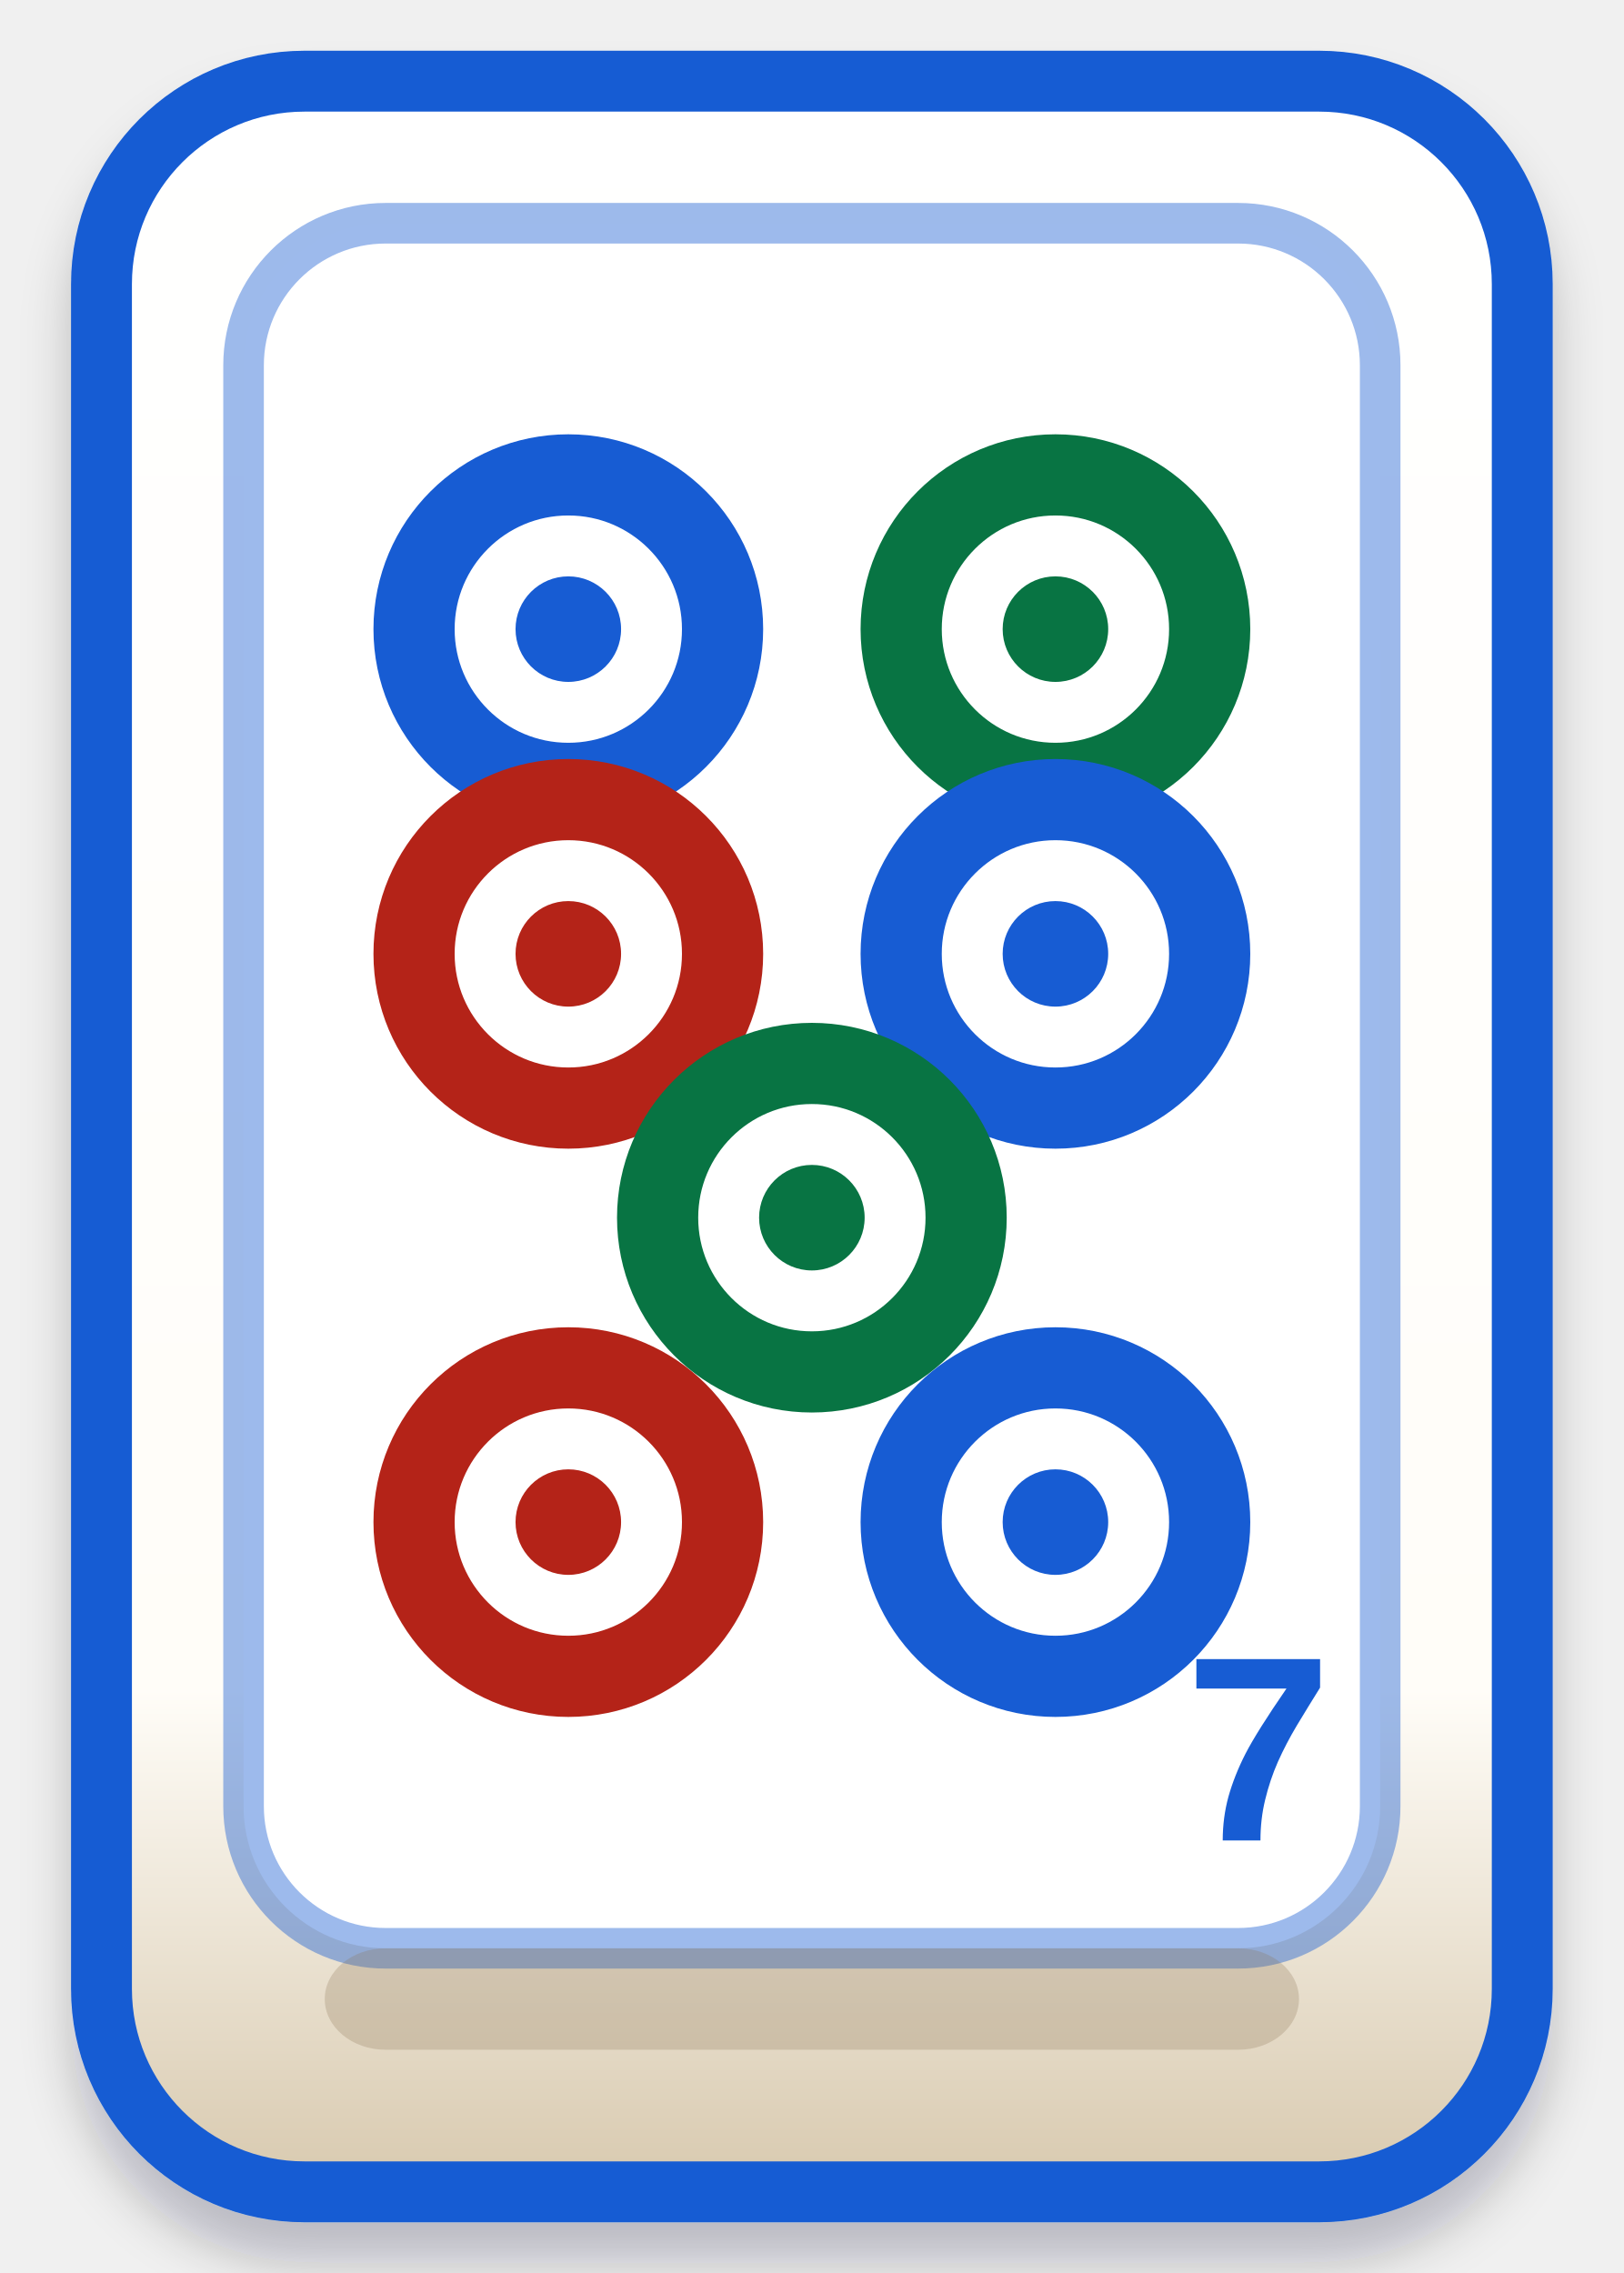
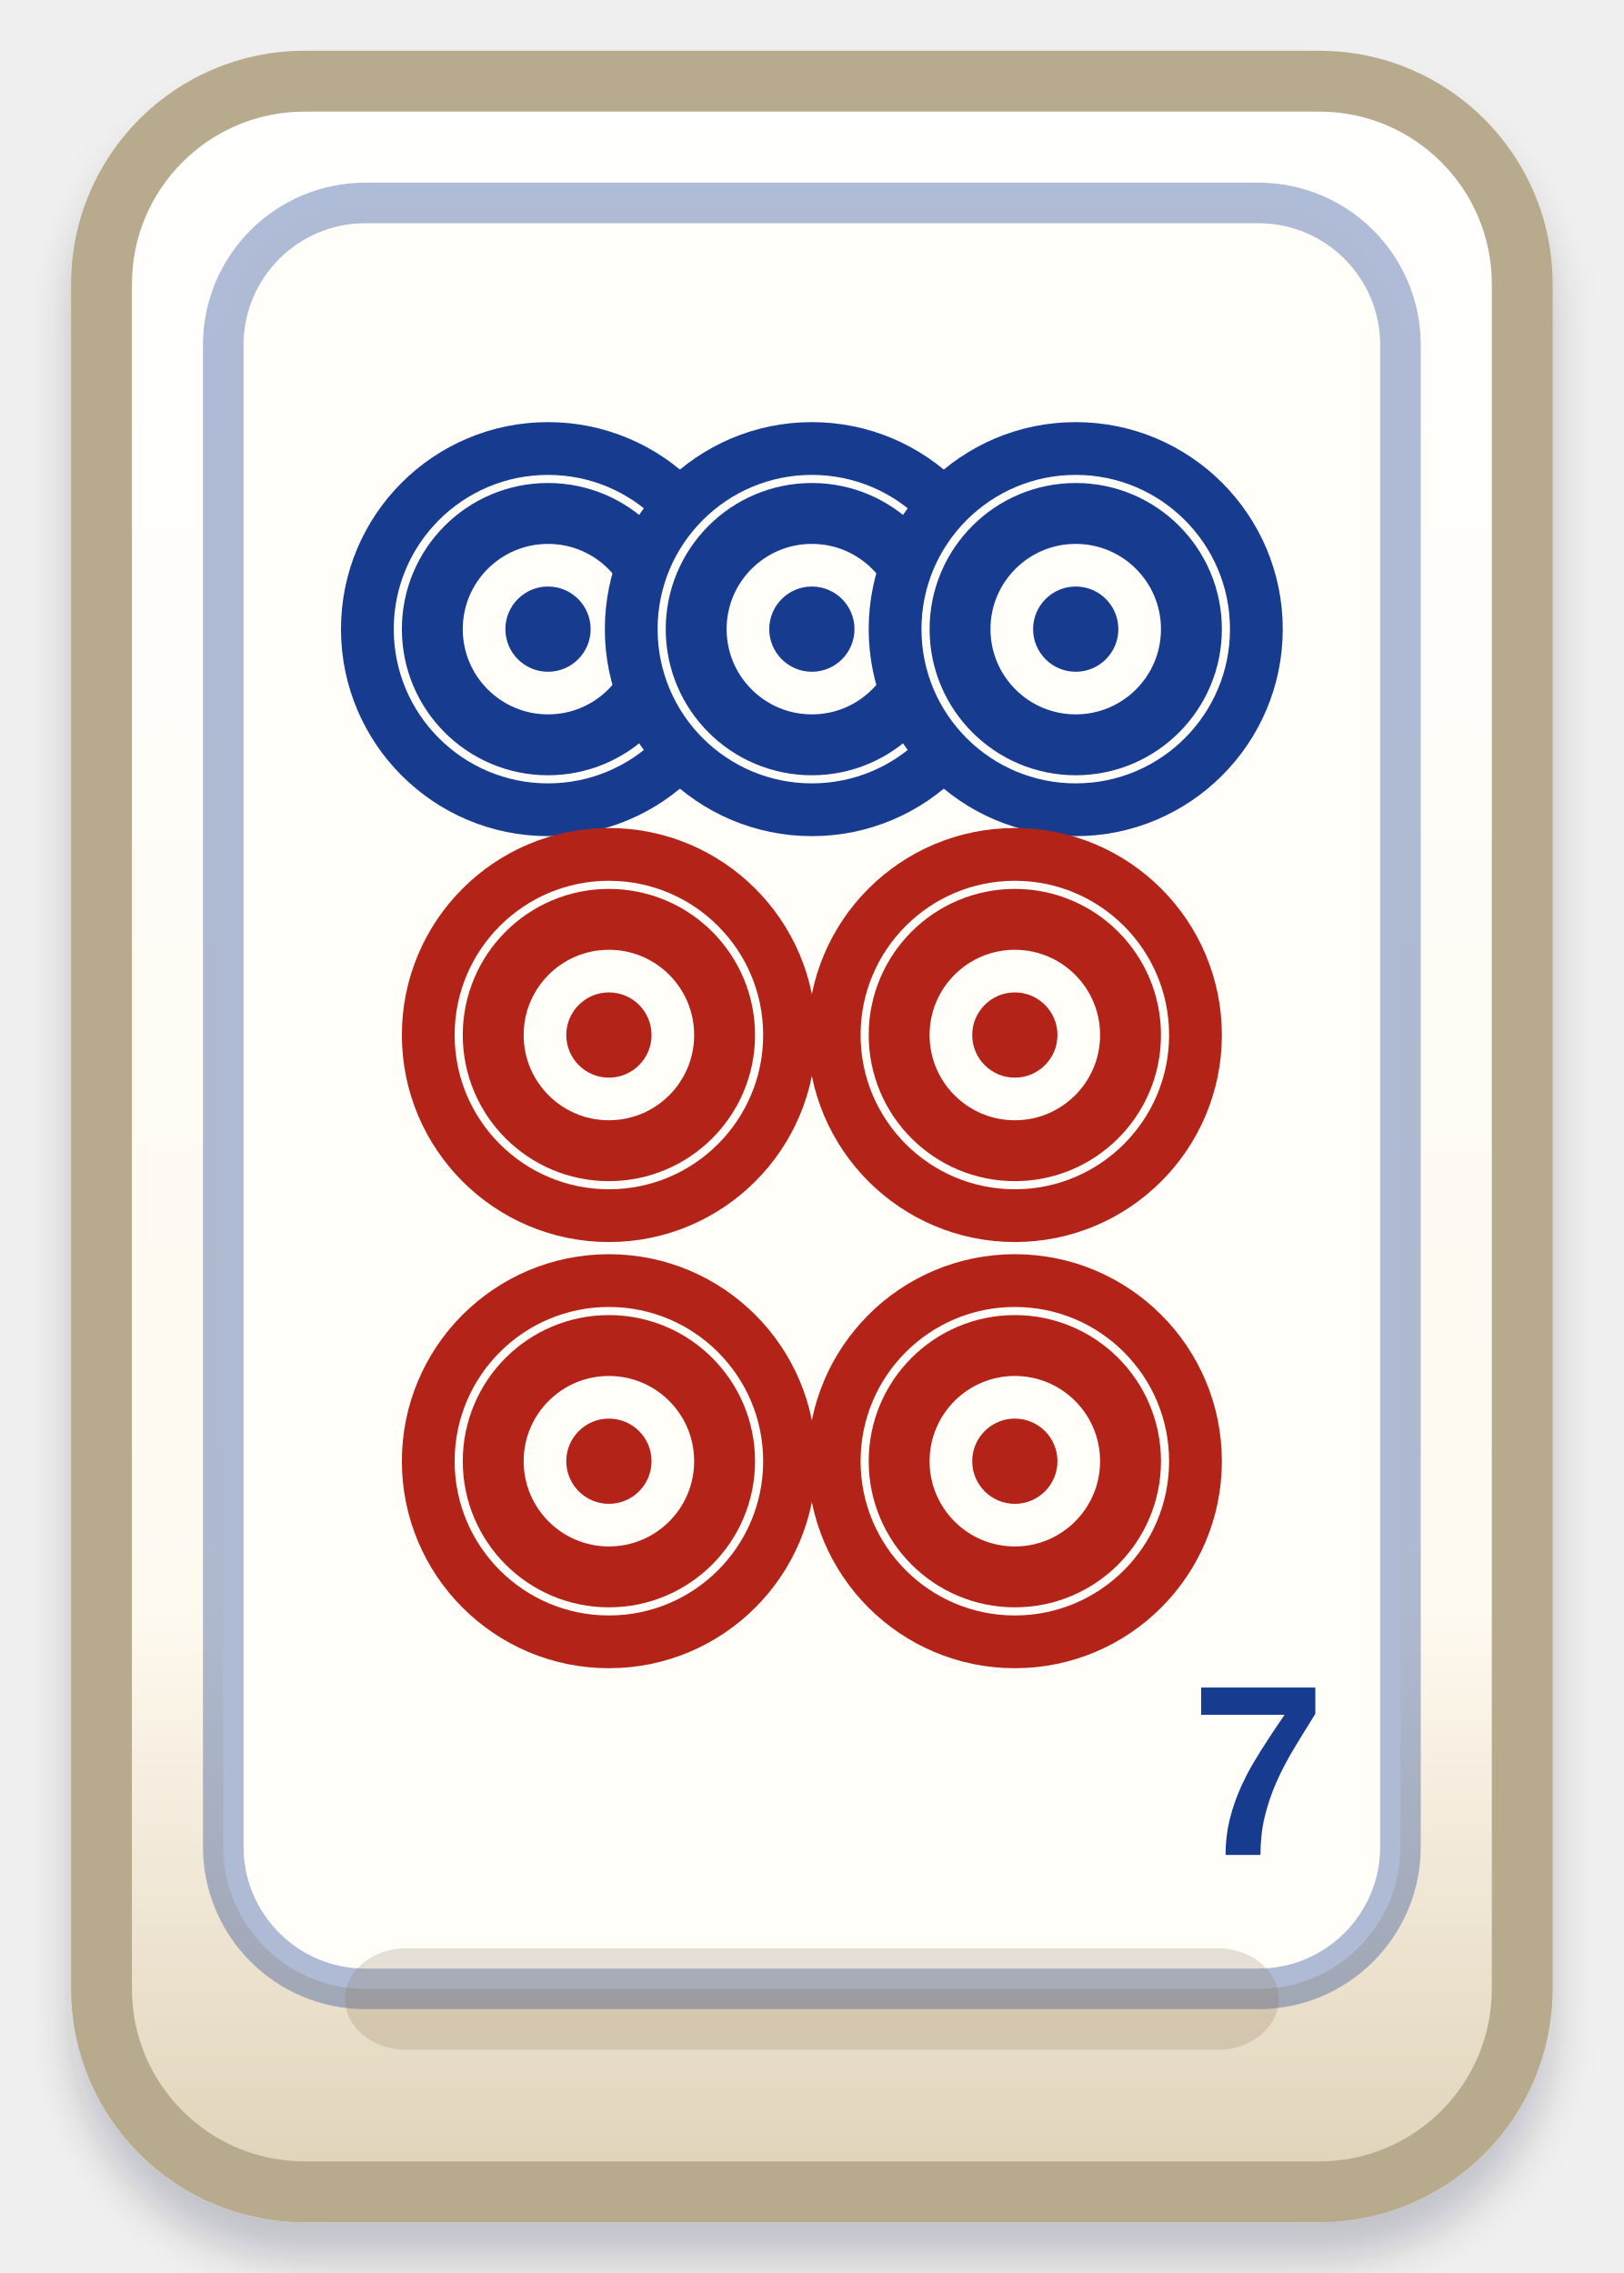
<svg xmlns="http://www.w3.org/2000/svg" viewBox="0 0 80 112" role="img">
  <defs>
    <linearGradient id="tileBase" x1="0" y1="0" x2="0" y2="1">
      <stop offset="0" stop-color="#ffffff" />
-       <stop offset="0.76" stop-color="#fffdf8" />
-       <stop offset="1" stop-color="#d7c8ad" />
+       <stop offset="0.72" stop-color="#fffaf0" />
+       <stop offset="1" stop-color="#dfd2b8" />
    </linearGradient>
    <filter id="tileShadow" x="-20%" y="-20%" width="140%" height="140%">
-       <feDropShadow dx="0" dy="2" stdDeviation="1.2" flood-color="#0f172a" flood-opacity="0.22" />
+       <feDropShadow dx="0" dy="1.8" stdDeviation="1.1" flood-color="#0f172a" flood-opacity="0.20" />
    </filter>
  </defs>
-   <rect x="5" y="4" width="70" height="104" rx="10" fill="url(#tileBase)" stroke="#175cd3" stroke-width="3" filter="url(#tileShadow)" />
-   <rect x="12" y="11" width="56" height="85" rx="7" fill="#fff" stroke="#175cd3" stroke-opacity="0.42" stroke-width="2" />
-   <circle cx="28" cy="31" r="7.6" fill="#fff" stroke="#175cd3" stroke-width="4" />
-   <circle cx="28" cy="31" r="2.6" fill="#175cd3" />
-   <circle cx="52" cy="31" r="7.6" fill="#fff" stroke="#087443" stroke-width="4" />
-   <circle cx="52" cy="31" r="2.6" fill="#087443" />
-   <circle cx="28" cy="47" r="7.6" fill="#fff" stroke="#b42318" stroke-width="4" />
-   <circle cx="28" cy="47" r="2.6" fill="#b42318" />
-   <circle cx="52" cy="47" r="7.6" fill="#fff" stroke="#175cd3" stroke-width="4" />
-   <circle cx="52" cy="47" r="2.6" fill="#175cd3" />
-   <circle cx="40" cy="60" r="7.6" fill="#fff" stroke="#087443" stroke-width="4" />
-   <circle cx="40" cy="60" r="2.6" fill="#087443" />
-   <circle cx="28" cy="75" r="7.6" fill="#fff" stroke="#b42318" stroke-width="4" />
-   <circle cx="28" cy="75" r="2.6" fill="#b42318" />
-   <circle cx="52" cy="75" r="7.6" fill="#fff" stroke="#175cd3" stroke-width="4" />
-   <circle cx="52" cy="75" r="2.6" fill="#175cd3" />
-   <text x="62" y="87" text-anchor="middle" dominant-baseline="middle" font-family="Arial, 'Noto Sans JP', sans-serif" font-size="13" font-weight="900" fill="#175cd3">7</text>
-   <rect x="16" y="96" width="48" height="5" rx="3" fill="#8b7355" opacity="0.26" />
+   <rect x="5" y="4" width="70" height="104" rx="10" fill="url(#tileBase)" stroke="#b7aa8d" stroke-width="3" filter="url(#tileShadow)" />
+   <rect x="11" y="10" width="58" height="88" rx="7" fill="#fffef9" stroke="#173b8f" stroke-opacity="0.34" stroke-width="2" />
+   <circle cx="27" cy="31" r="8.9" fill="#fffef9" stroke="#173b8f" stroke-width="2.6" />
+   <circle cx="27" cy="31" r="5.7" fill="none" stroke="#173b8f" stroke-width="3" />
+   <circle cx="27" cy="31" r="2.1" fill="#173b8f" />
+   <circle cx="40" cy="31" r="8.9" fill="#fffef9" stroke="#173b8f" stroke-width="2.6" />
+   <circle cx="40" cy="31" r="5.7" fill="none" stroke="#173b8f" stroke-width="3" />
+   <circle cx="40" cy="31" r="2.1" fill="#173b8f" />
+   <circle cx="53" cy="31" r="8.9" fill="#fffef9" stroke="#173b8f" stroke-width="2.6" />
+   <circle cx="53" cy="31" r="5.7" fill="none" stroke="#173b8f" stroke-width="3" />
+   <circle cx="53" cy="31" r="2.1" fill="#173b8f" />
+   <circle cx="30" cy="51" r="8.9" fill="#fffef9" stroke="#b42318" stroke-width="2.6" />
+   <circle cx="30" cy="51" r="5.7" fill="none" stroke="#b42318" stroke-width="3" />
+   <circle cx="30" cy="51" r="2.1" fill="#b42318" />
+   <circle cx="50" cy="51" r="8.9" fill="#fffef9" stroke="#b42318" stroke-width="2.6" />
+   <circle cx="50" cy="51" r="5.7" fill="none" stroke="#b42318" stroke-width="3" />
+   <circle cx="50" cy="51" r="2.1" fill="#b42318" />
+   <circle cx="30" cy="72" r="8.9" fill="#fffef9" stroke="#b42318" stroke-width="2.6" />
+   <circle cx="30" cy="72" r="5.7" fill="none" stroke="#b42318" stroke-width="3" />
+   <circle cx="30" cy="72" r="2.1" fill="#b42318" />
+   <circle cx="50" cy="72" r="8.9" fill="#fffef9" stroke="#b42318" stroke-width="2.6" />
+   <circle cx="50" cy="72" r="5.7" fill="none" stroke="#b42318" stroke-width="3" />
+   <circle cx="50" cy="72" r="2.1" fill="#b42318" />
+   <text x="62" y="88" text-anchor="middle" dominant-baseline="middle" font-family="Arial, sans-serif" font-size="12" font-weight="900" fill="#173b8f">7</text>
+   <rect x="17" y="96" width="46" height="5" rx="3" fill="#8b7355" opacity="0.22" />
</svg>
